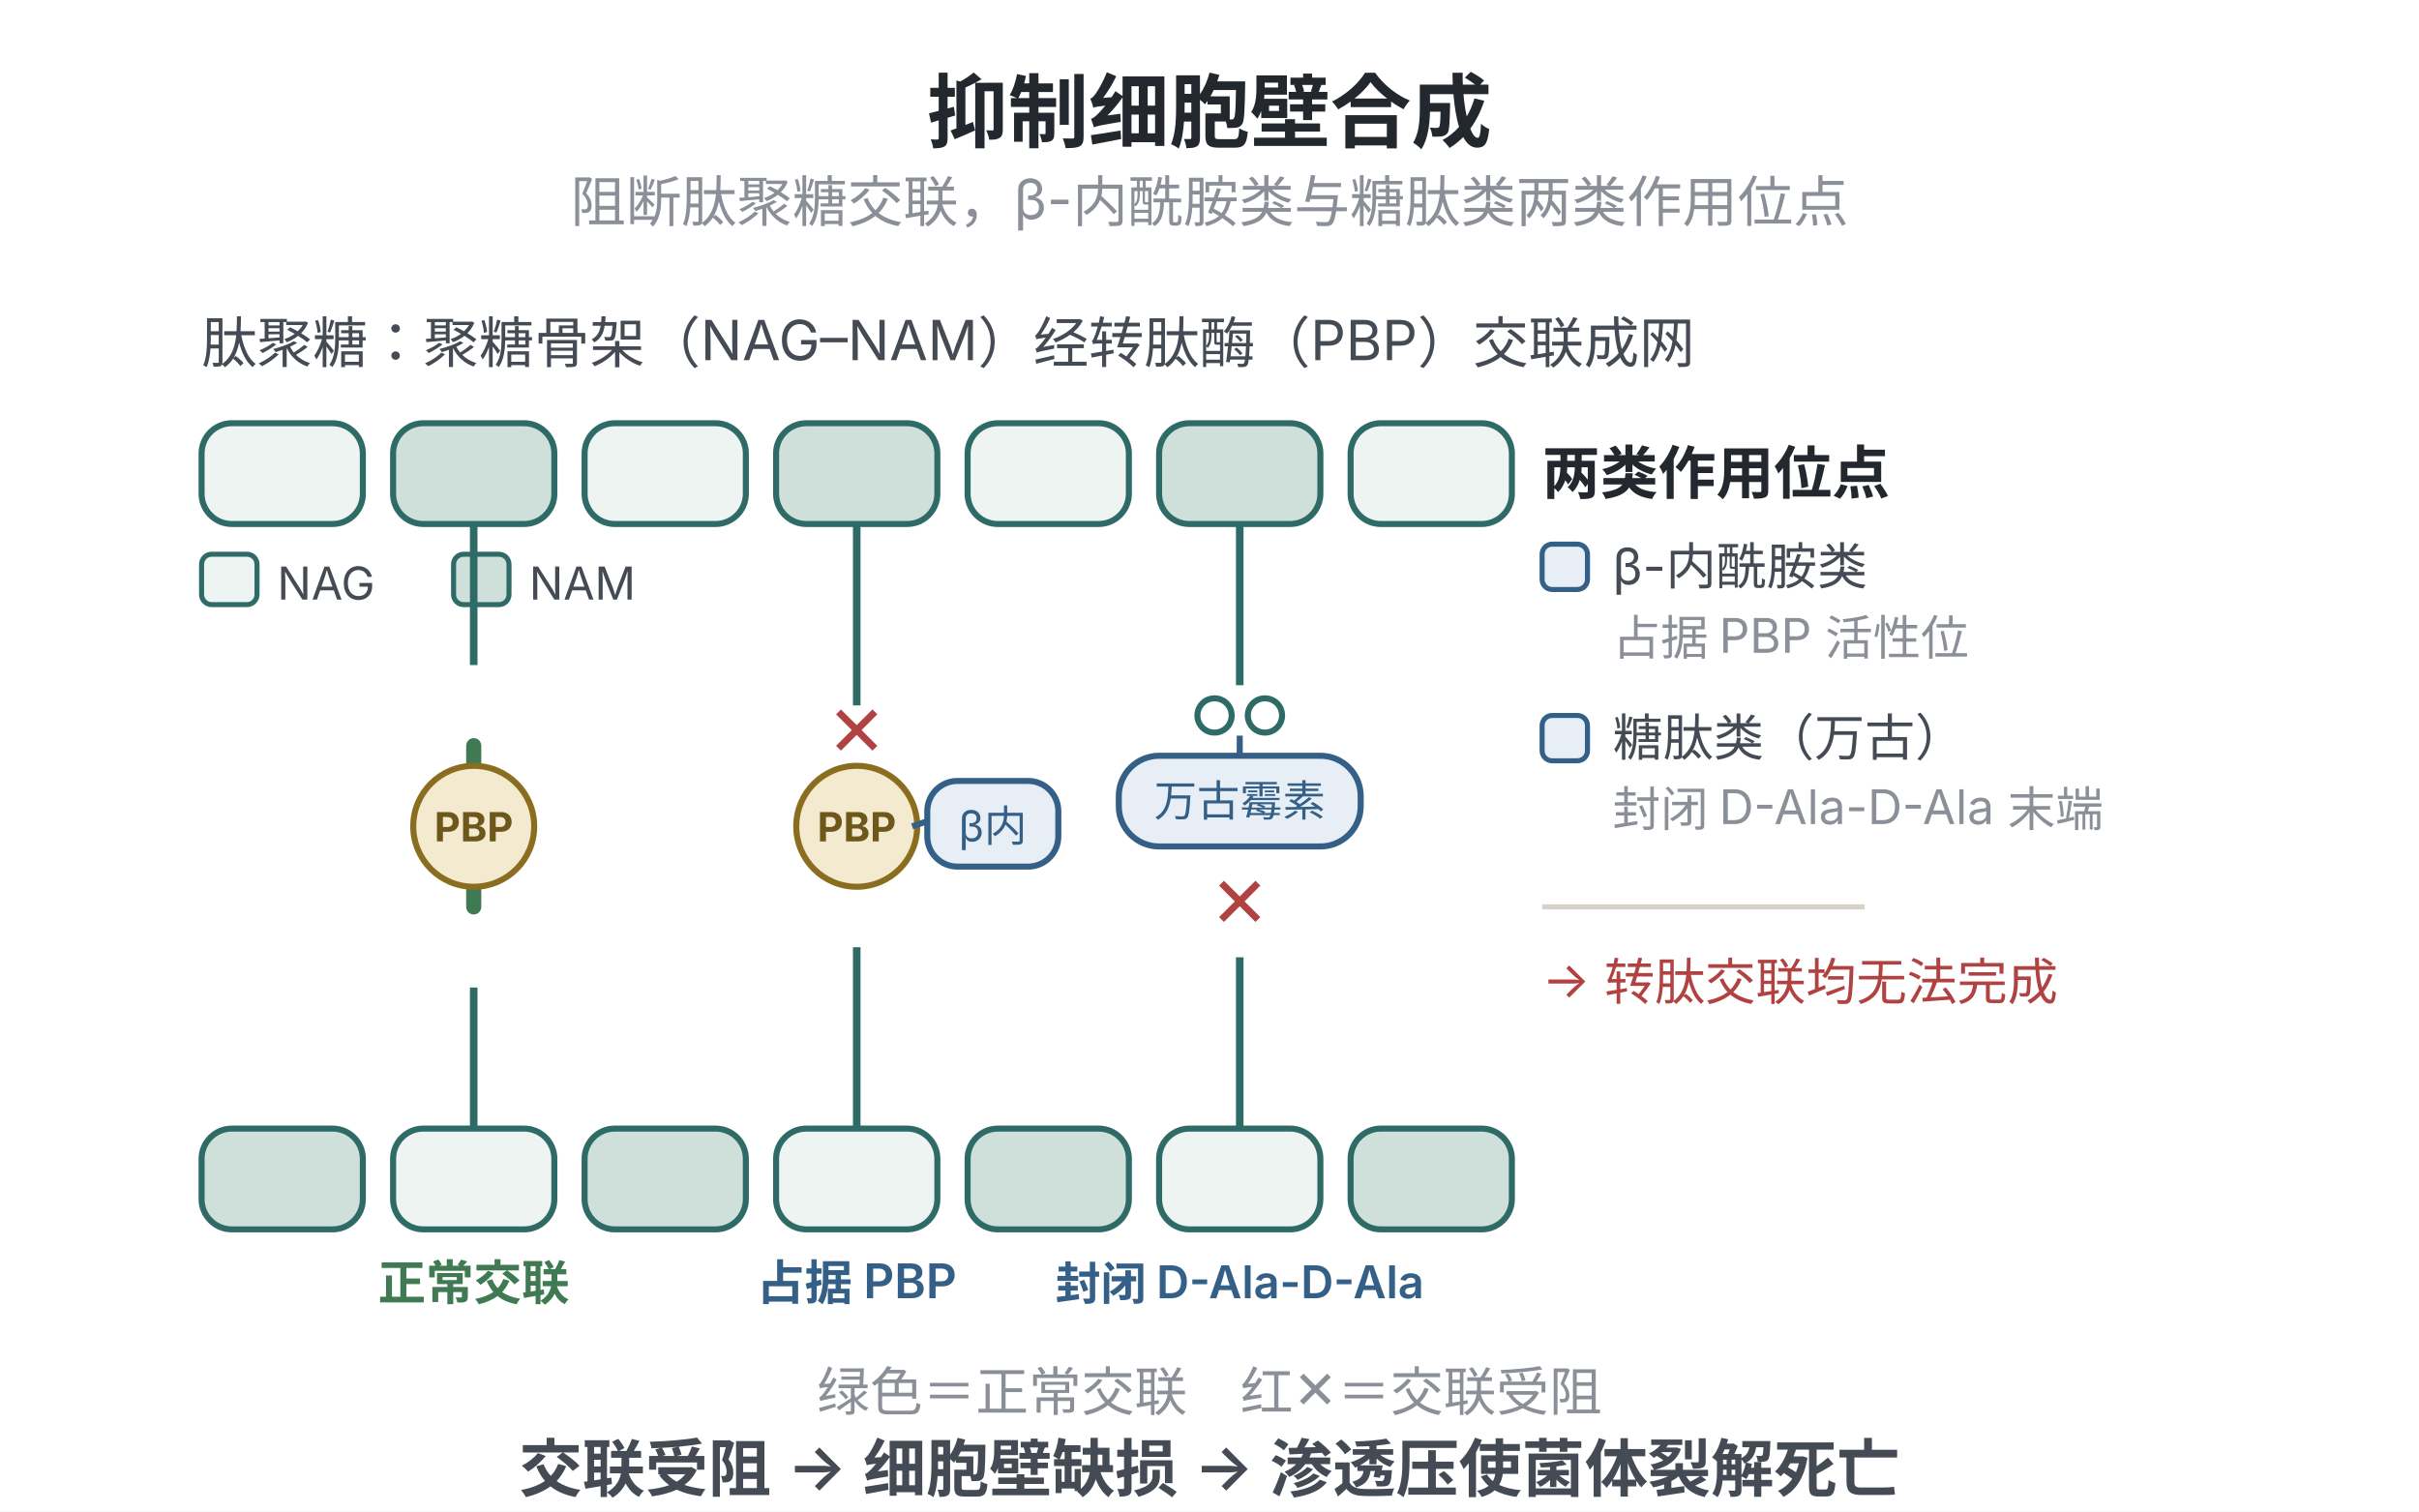
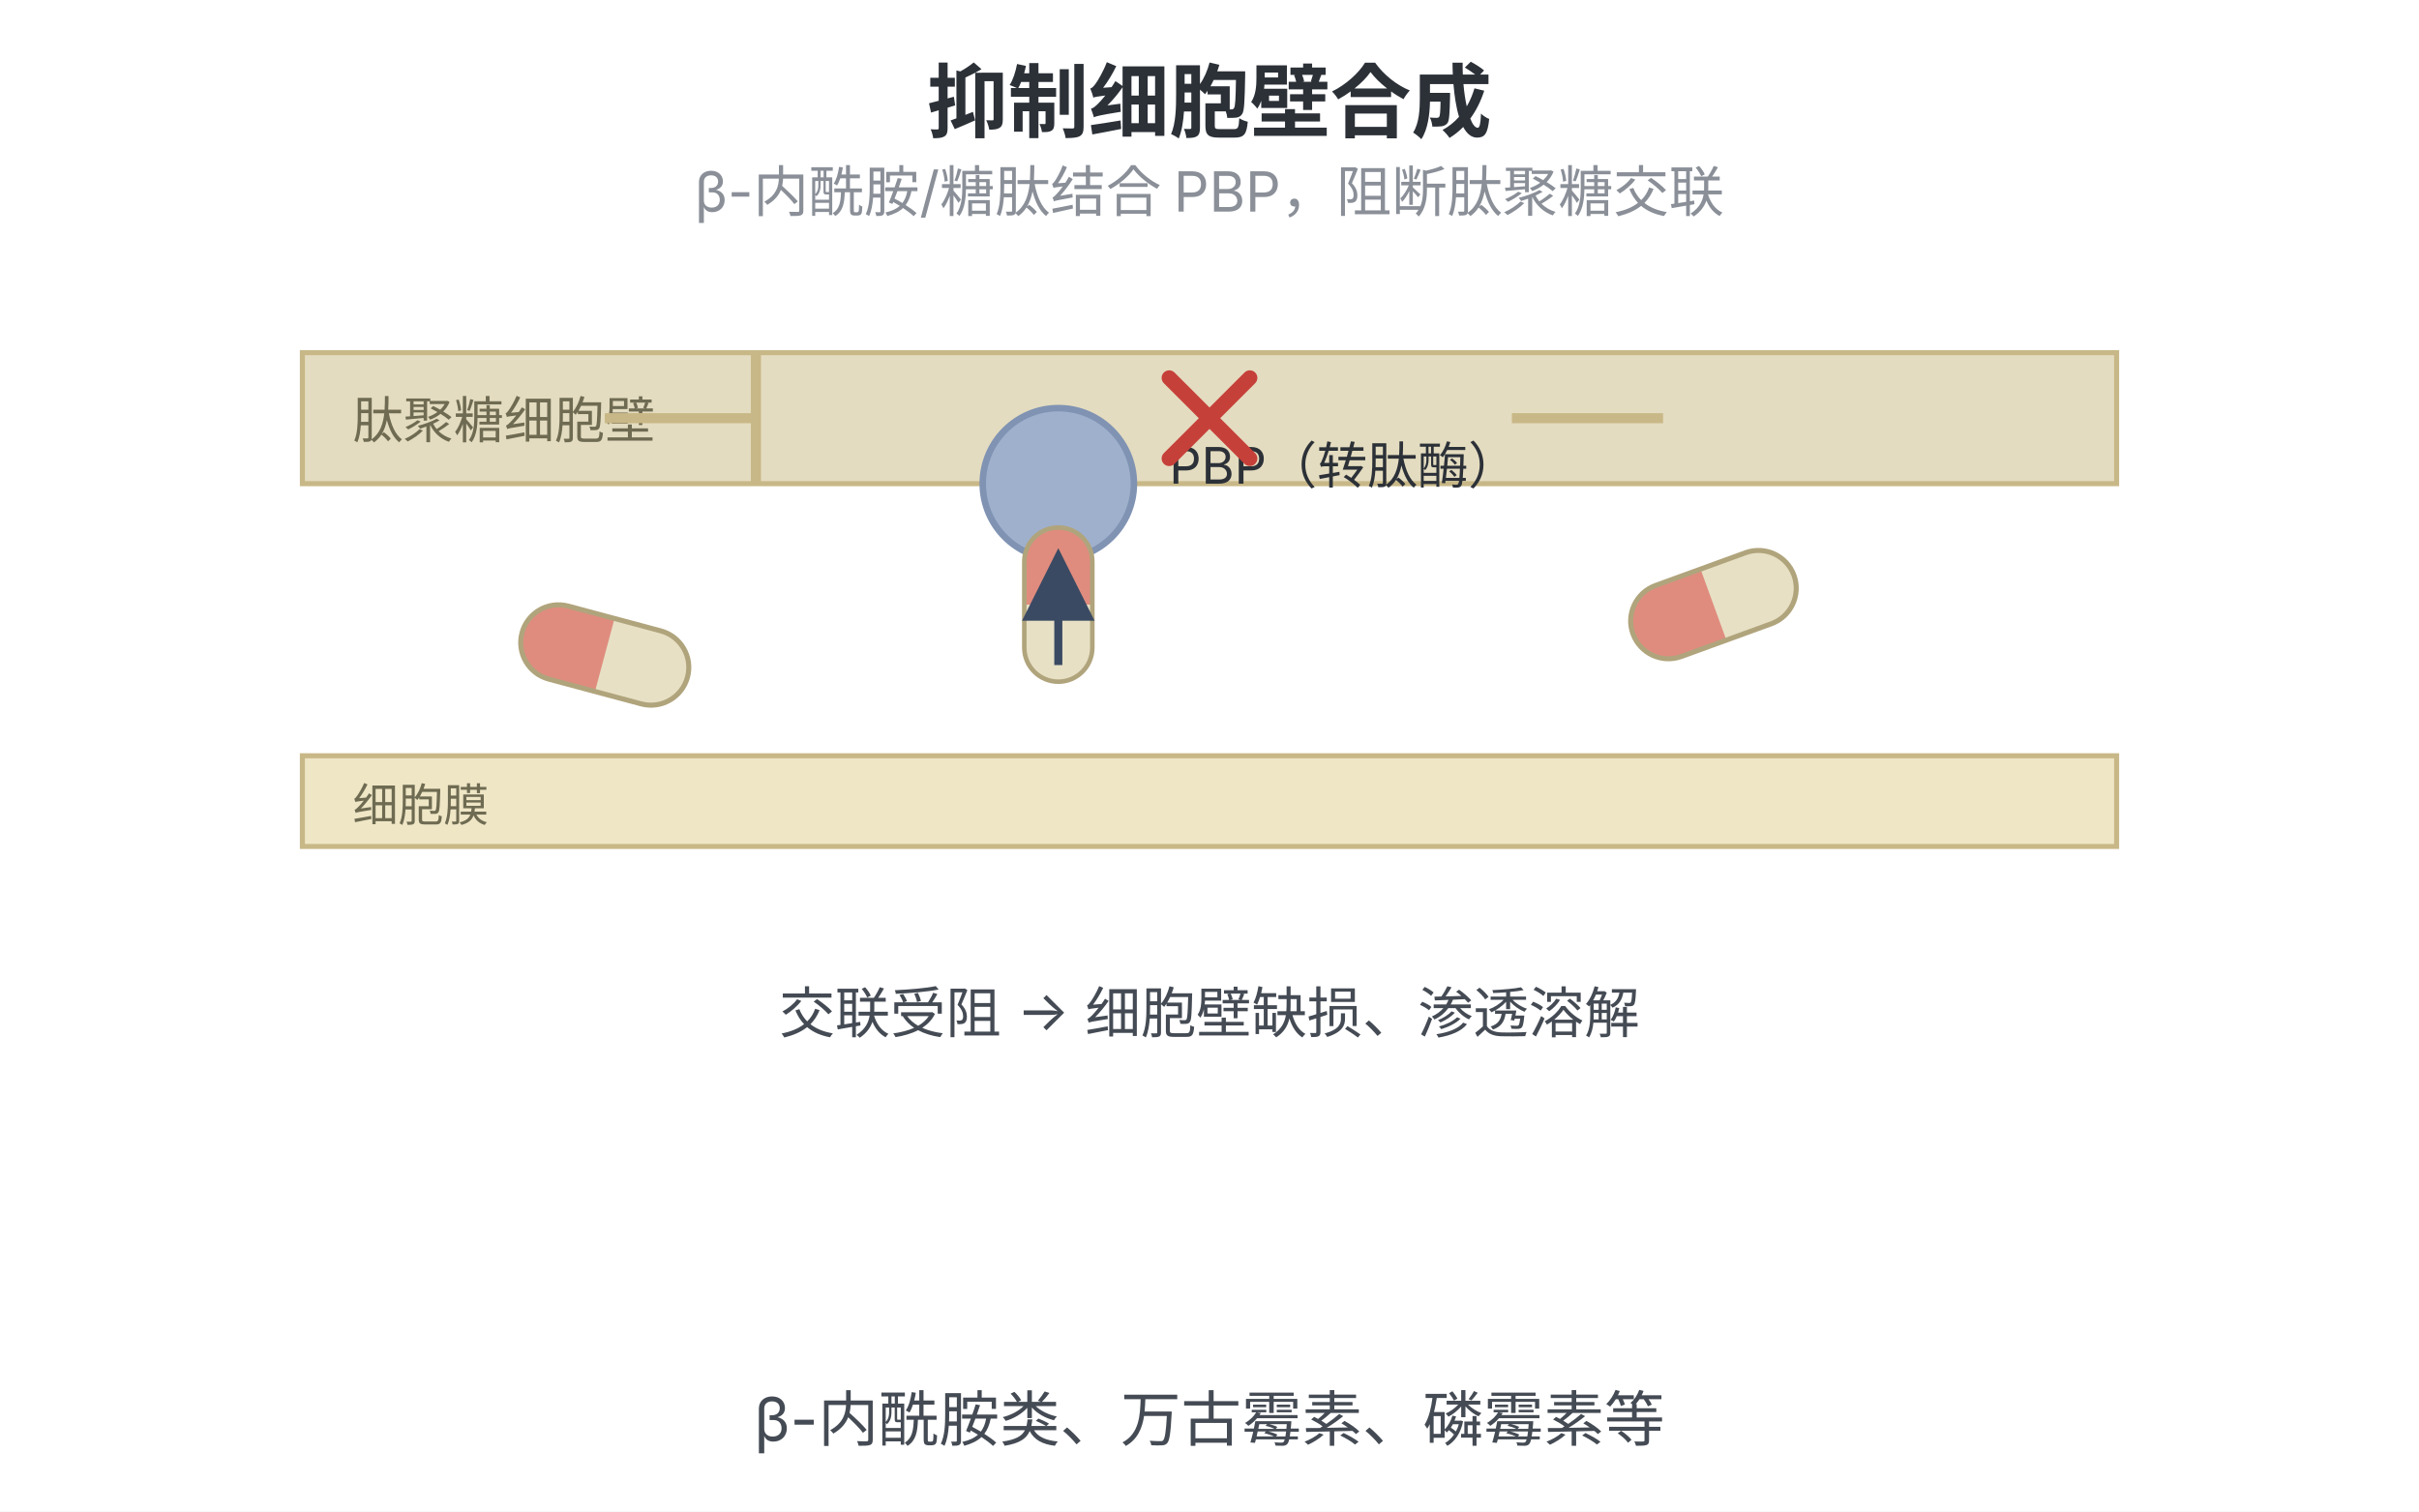
<svg xmlns="http://www.w3.org/2000/svg" viewBox="0 0 480 300" font-family="-apple-system,'PingFang SC','Microsoft YaHei',sans-serif">
  <defs>
-     <marker id="cwArr" markerWidth="7" markerHeight="7" refX="5.5" refY="3" orient="auto">
-       <path d="M0,0 L6,3 L0,6 Z" fill="#454b54" />
+     <clipPath id="cap">
+       <rect x="-17" y="-7.5" width="34" height="15" rx="7.5" />
+     </clipPath>
+     <marker id="arr" markerWidth="9" markerHeight="9" refX="7" refY="4.5" orient="auto">
+       <path d="M0,0 L9,4.5 L0,9 z" fill="#3a4a63" />
+     </marker>
+     <marker id="arrG" markerWidth="9" markerHeight="9" refX="7" refY="4.5" orient="auto">
+       <path d="M0,0 L9,4.5 L0,9 z" fill="#3f7a52" />
    </marker>
  </defs>
  <rect width="480" height="300" fill="#ffffff" />
-   <text x="240" y="28" text-anchor="middle" font-size="16" font-weight="700" fill="#23272e">抑制细胞壁合成</text>
-   <text x="240" y="44" text-anchor="middle" font-size="11" fill="#8a8f98">阻断肽聚糖交联，β-内酰胺类与糖肽类两类作用位点</text>
-   <text x="40" y="72" font-size="11" fill="#454b54">肽聚糖：聚糖骨架（NAG–NAM）经转肽酶（PBP）交联成网</text>
-   <g stroke="#2e6b66" stroke-width="1.2">
-     <rect x="40" y="84" width="32" height="20" rx="6" fill="#eef4f2" />
-     <rect x="78" y="84" width="32" height="20" rx="6" fill="#cfe0db" />
-     <rect x="116" y="84" width="32" height="20" rx="6" fill="#eef4f2" />
-     <rect x="154" y="84" width="32" height="20" rx="6" fill="#cfe0db" />
-     <rect x="192" y="84" width="32" height="20" rx="6" fill="#eef4f2" />
-     <rect x="230" y="84" width="32" height="20" rx="6" fill="#cfe0db" />
-     <rect x="268" y="84" width="32" height="20" rx="6" fill="#eef4f2" />
-     <rect x="40" y="224" width="32" height="20" rx="6" fill="#cfe0db" />
-     <rect x="78" y="224" width="32" height="20" rx="6" fill="#eef4f2" />
-     <rect x="116" y="224" width="32" height="20" rx="6" fill="#cfe0db" />
-     <rect x="154" y="224" width="32" height="20" rx="6" fill="#eef4f2" />
-     <rect x="192" y="224" width="32" height="20" rx="6" fill="#cfe0db" />
-     <rect x="230" y="224" width="32" height="20" rx="6" fill="#eef4f2" />
-     <rect x="268" y="224" width="32" height="20" rx="6" fill="#cfe0db" />
+   <text x="240" y="26" font-size="16" fill="#2c3138" text-anchor="middle" font-weight="700">抑制细胞壁合成</text>
+   <text x="240" y="42" font-size="11" fill="#8a8f98" text-anchor="middle">β-内酰胺/糖肽结合 PBP，阻断肽聚糖交联</text>
+   <rect x="60" y="70" width="360" height="26" fill="#e4dcc0" stroke="#c8b887" />
+   <text x="70" y="87" font-size="10" fill="#6e6b52" text-anchor="start">肽聚糖细胞壁</text>
+   <rect x="60" y="150" width="360" height="18" fill="#efe6c6" stroke="#c8b887" />
+   <text x="70" y="163" font-size="9" fill="#6e6b52" text-anchor="start">细胞膜</text>
+   <circle cx="210" cy="96" r="15" fill="#9fb0cc" stroke="#8093b3" stroke-width="1.3" />
+   <text x="232" y="96" font-size="10" fill="#2c3138" text-anchor="start">PBP（转肽酶）</text>
+   <g transform="translate(210,120) rotate(90) scale(0.9)">
+     <rect x="-17" y="-7.5" width="34" height="15" rx="7.5" fill="#e7e0c5" />
+     <rect x="-17" y="-7.5" width="17" height="15" fill="#df8c7e" clip-path="url(#cap)" />
+     <rect x="-17" y="-7.5" width="34" height="15" rx="7.5" fill="none" stroke="#b0a47c" stroke-width="1" />
  </g>
-   <rect x="40" y="110" width="11" height="10" rx="2" fill="#eef4f2" stroke="#2e6b66" stroke-width="1" />
-   <text x="55" y="119" font-size="9" fill="#454b54">NAG</text>
-   <rect x="90" y="110" width="11" height="10" rx="2" fill="#cfe0db" stroke="#2e6b66" stroke-width="1" />
-   <text x="105" y="119" font-size="9" fill="#454b54">NAM</text>
-   <line x1="94" y1="104" x2="94" y2="132" stroke="#2e6b66" stroke-width="1.5" />
-   <line x1="94" y1="196" x2="94" y2="224" stroke="#2e6b66" stroke-width="1.5" />
-   <line x1="94" y1="148" x2="94" y2="180" stroke="#3f7a52" stroke-width="3" stroke-linecap="round" />
-   <circle cx="94" cy="164" r="12" fill="#f3ead0" stroke="#8a6d1f" stroke-width="1.2" />
-   <text x="94" y="167" text-anchor="middle" font-size="8" fill="#6e571a" font-weight="700">PBP</text>
-   <text x="94" y="258" text-anchor="middle" font-size="9.5" fill="#3f7a52" font-weight="600">正常交联</text>
-   <line x1="170" y1="104" x2="170" y2="140" stroke="#2e6b66" stroke-width="1.5" />
-   <line x1="170" y1="188" x2="170" y2="224" stroke="#2e6b66" stroke-width="1.5" />
-   <circle cx="170" cy="164" r="12" fill="#f3ead0" stroke="#8a6d1f" stroke-width="1.2" />
-   <text x="170" y="167" text-anchor="middle" font-size="8" fill="#6e571a" font-weight="700">PBP</text>
-   <rect x="184" y="155" width="26" height="17" rx="6" fill="#e7eef6" stroke="#345f86" stroke-width="1.2" />
-   <text x="197" y="167" text-anchor="middle" font-size="8.5" fill="#345f86">β内</text>
-   <line x1="184" y1="163" x2="181" y2="164" stroke="#345f86" stroke-width="1.2" />
-   <text x="170" y="150" text-anchor="middle" font-size="14" fill="#b04242" font-weight="700">✕</text>
-   <text x="170" y="258" text-anchor="middle" font-size="9.5" fill="#345f86" font-weight="600">占据 PBP</text>
-   <line x1="246" y1="104" x2="246" y2="136" stroke="#2e6b66" stroke-width="1.5" />
-   <circle cx="241" cy="142" r="3.4" fill="#ffffff" stroke="#2e6b66" stroke-width="1.2" />
-   <circle cx="251" cy="142" r="3.4" fill="#ffffff" stroke="#2e6b66" stroke-width="1.2" />
-   <line x1="246" y1="190" x2="246" y2="224" stroke="#2e6b66" stroke-width="1.5" />
-   <rect x="222" y="150" width="48" height="18" rx="8" fill="#e7eef6" stroke="#345f86" stroke-width="1.2" />
-   <text x="246" y="162" text-anchor="middle" font-size="8.5" fill="#345f86">万古霉素</text>
-   <line x1="246" y1="150" x2="246" y2="146" stroke="#345f86" stroke-width="1.2" />
-   <text x="246" y="184" text-anchor="middle" font-size="14" fill="#b04242" font-weight="700">✕</text>
-   <text x="246" y="258" text-anchor="middle" font-size="9" fill="#345f86" font-weight="600">封闭 D-Ala-D-Ala</text>
-   <text x="306" y="98" font-size="11.5" font-weight="700" fill="#23272e">两类作用位点</text>
-   <rect x="306" y="108" width="9" height="9" rx="2" fill="#e7eef6" stroke="#345f86" stroke-width="1" />
-   <text x="320" y="116" font-size="10" fill="#454b54">β-内酰胺类</text>
-   <text x="320" y="130" font-size="9.5" fill="#8a8f98">占据 PBP 活性位</text>
-   <rect x="306" y="142" width="9" height="9" rx="2" fill="#e7eef6" stroke="#345f86" stroke-width="1" />
-   <text x="320" y="150" font-size="10" fill="#454b54">糖肽类（万古）</text>
-   <text x="320" y="164" font-size="9.5" fill="#8a8f98">封闭 D-Ala-D-Ala 末端</text>
-   <line x1="306" y1="180" x2="370" y2="180" stroke="#d6d2c8" stroke-width="1" />
-   <text x="306" y="198" font-size="10" fill="#b04242">→ 转肽交联均无法完成</text>
-   <text x="240" y="280" text-anchor="middle" font-size="10.5" fill="#8a8f98">绿色＝正常交联　红✕＝交联受阻</text>
-   <text x="240" y="296" text-anchor="middle" font-size="12.5" fill="#454b54" font-weight="600">交联受阻 → 细胞壁缺损 → 渗透压使菌体裂解死亡</text>
+   <line x1="210" y1="132" x2="210" y2="112" stroke="#3a4a63" stroke-width="1.6" marker-end="url(#arr)" />
+   <g stroke="#c6403a" stroke-width="3" stroke-linecap="round">
+     <line x1="232" y1="75" x2="248" y2="91" />
+     <line x1="232" y1="91" x2="248" y2="75" />
+   </g>
+   <g stroke="#c9b887" stroke-width="2">
+     <line x1="120" y1="83" x2="150" y2="83" />
+     <line x1="150" y1="70" x2="150" y2="96" />
+     <line x1="300" y1="83" x2="330" y2="83" />
+   </g>
+   <text x="240" y="205" font-size="11" fill="#454b54" text-anchor="middle">交联受阻 → 细胞壁缺损、渗透溶解</text>
+   <g transform="translate(120,130) rotate(15) scale(1)">
+     <rect x="-17" y="-7.5" width="34" height="15" rx="7.5" fill="#e7e0c5" />
+     <rect x="-17" y="-7.5" width="17" height="15" fill="#df8c7e" clip-path="url(#cap)" />
+     <rect x="-17" y="-7.5" width="34" height="15" rx="7.5" fill="none" stroke="#b0a47c" stroke-width="1" />
+   </g>
+   <g transform="translate(340,120) rotate(-20) scale(1)">
+     <rect x="-17" y="-7.5" width="34" height="15" rx="7.5" fill="#e7e0c5" />
+     <rect x="-17" y="-7.5" width="17" height="15" fill="#df8c7e" clip-path="url(#cap)" />
+     <rect x="-17" y="-7.5" width="34" height="15" rx="7.5" fill="none" stroke="#b0a47c" stroke-width="1" />
+   </g>
+   <text x="240" y="286" font-size="12" fill="#454b54" text-anchor="middle">β-内酰胺类、万古霉素、磷霉素等</text>
</svg>
